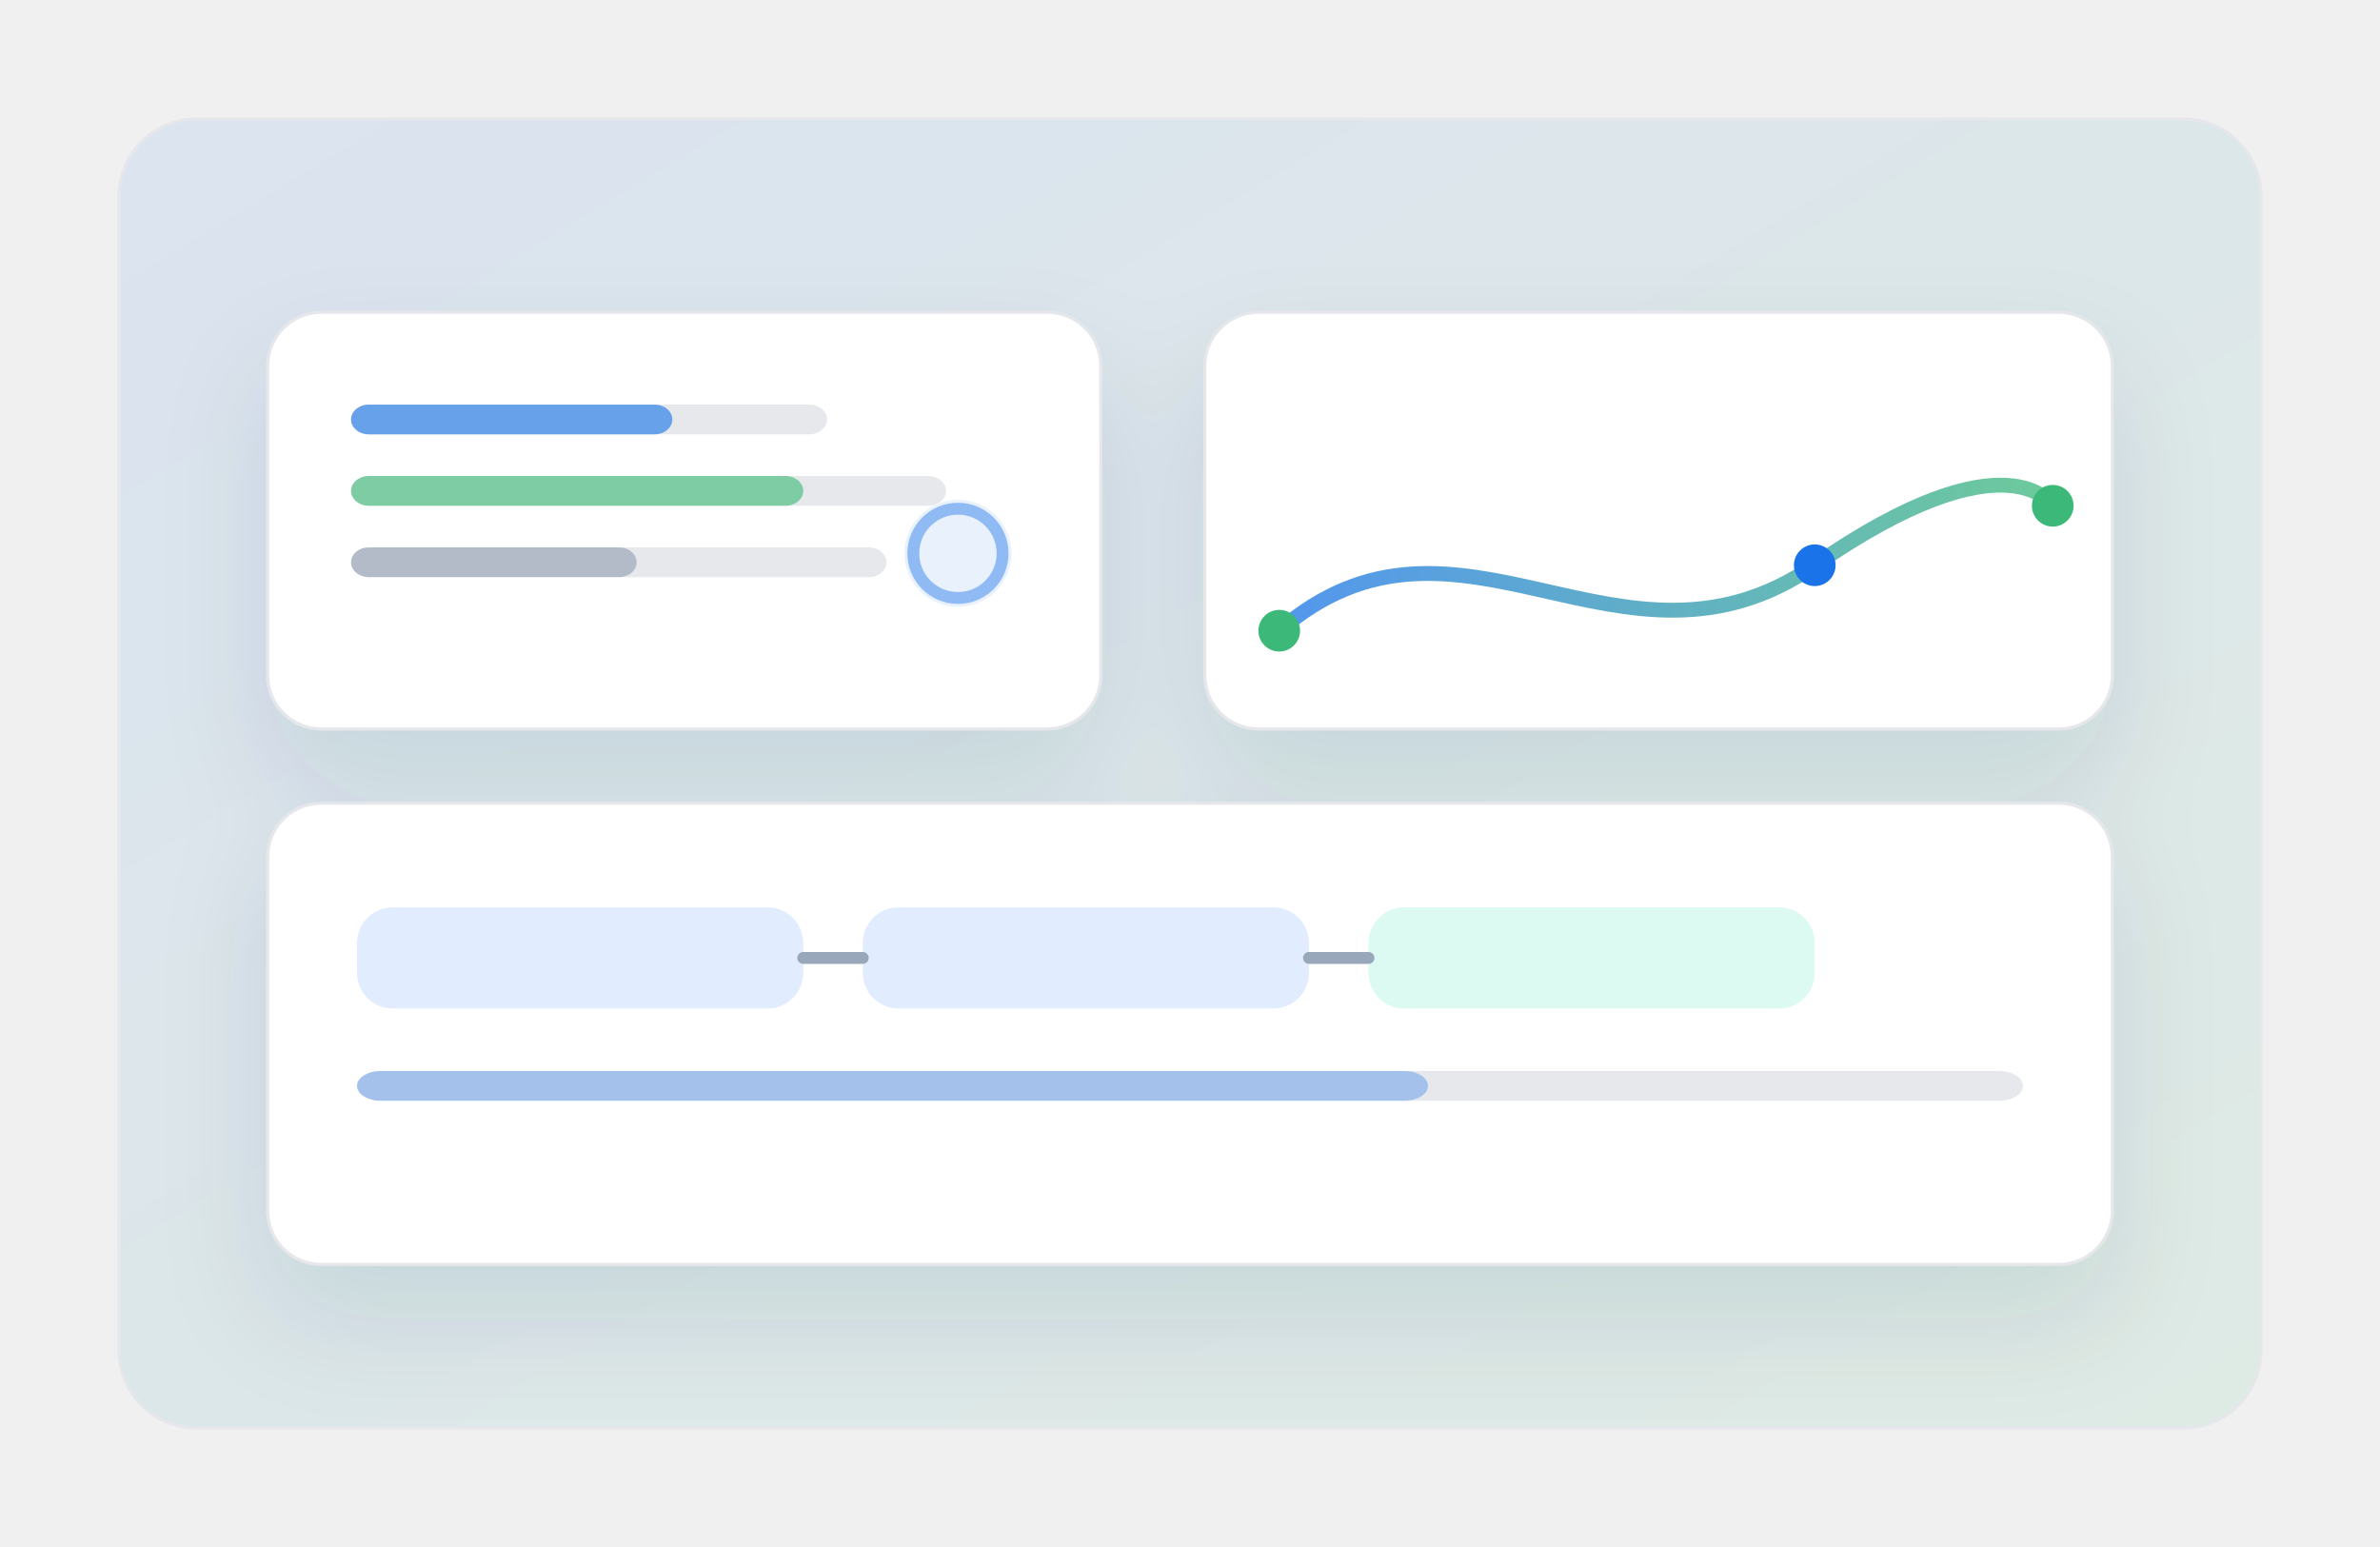
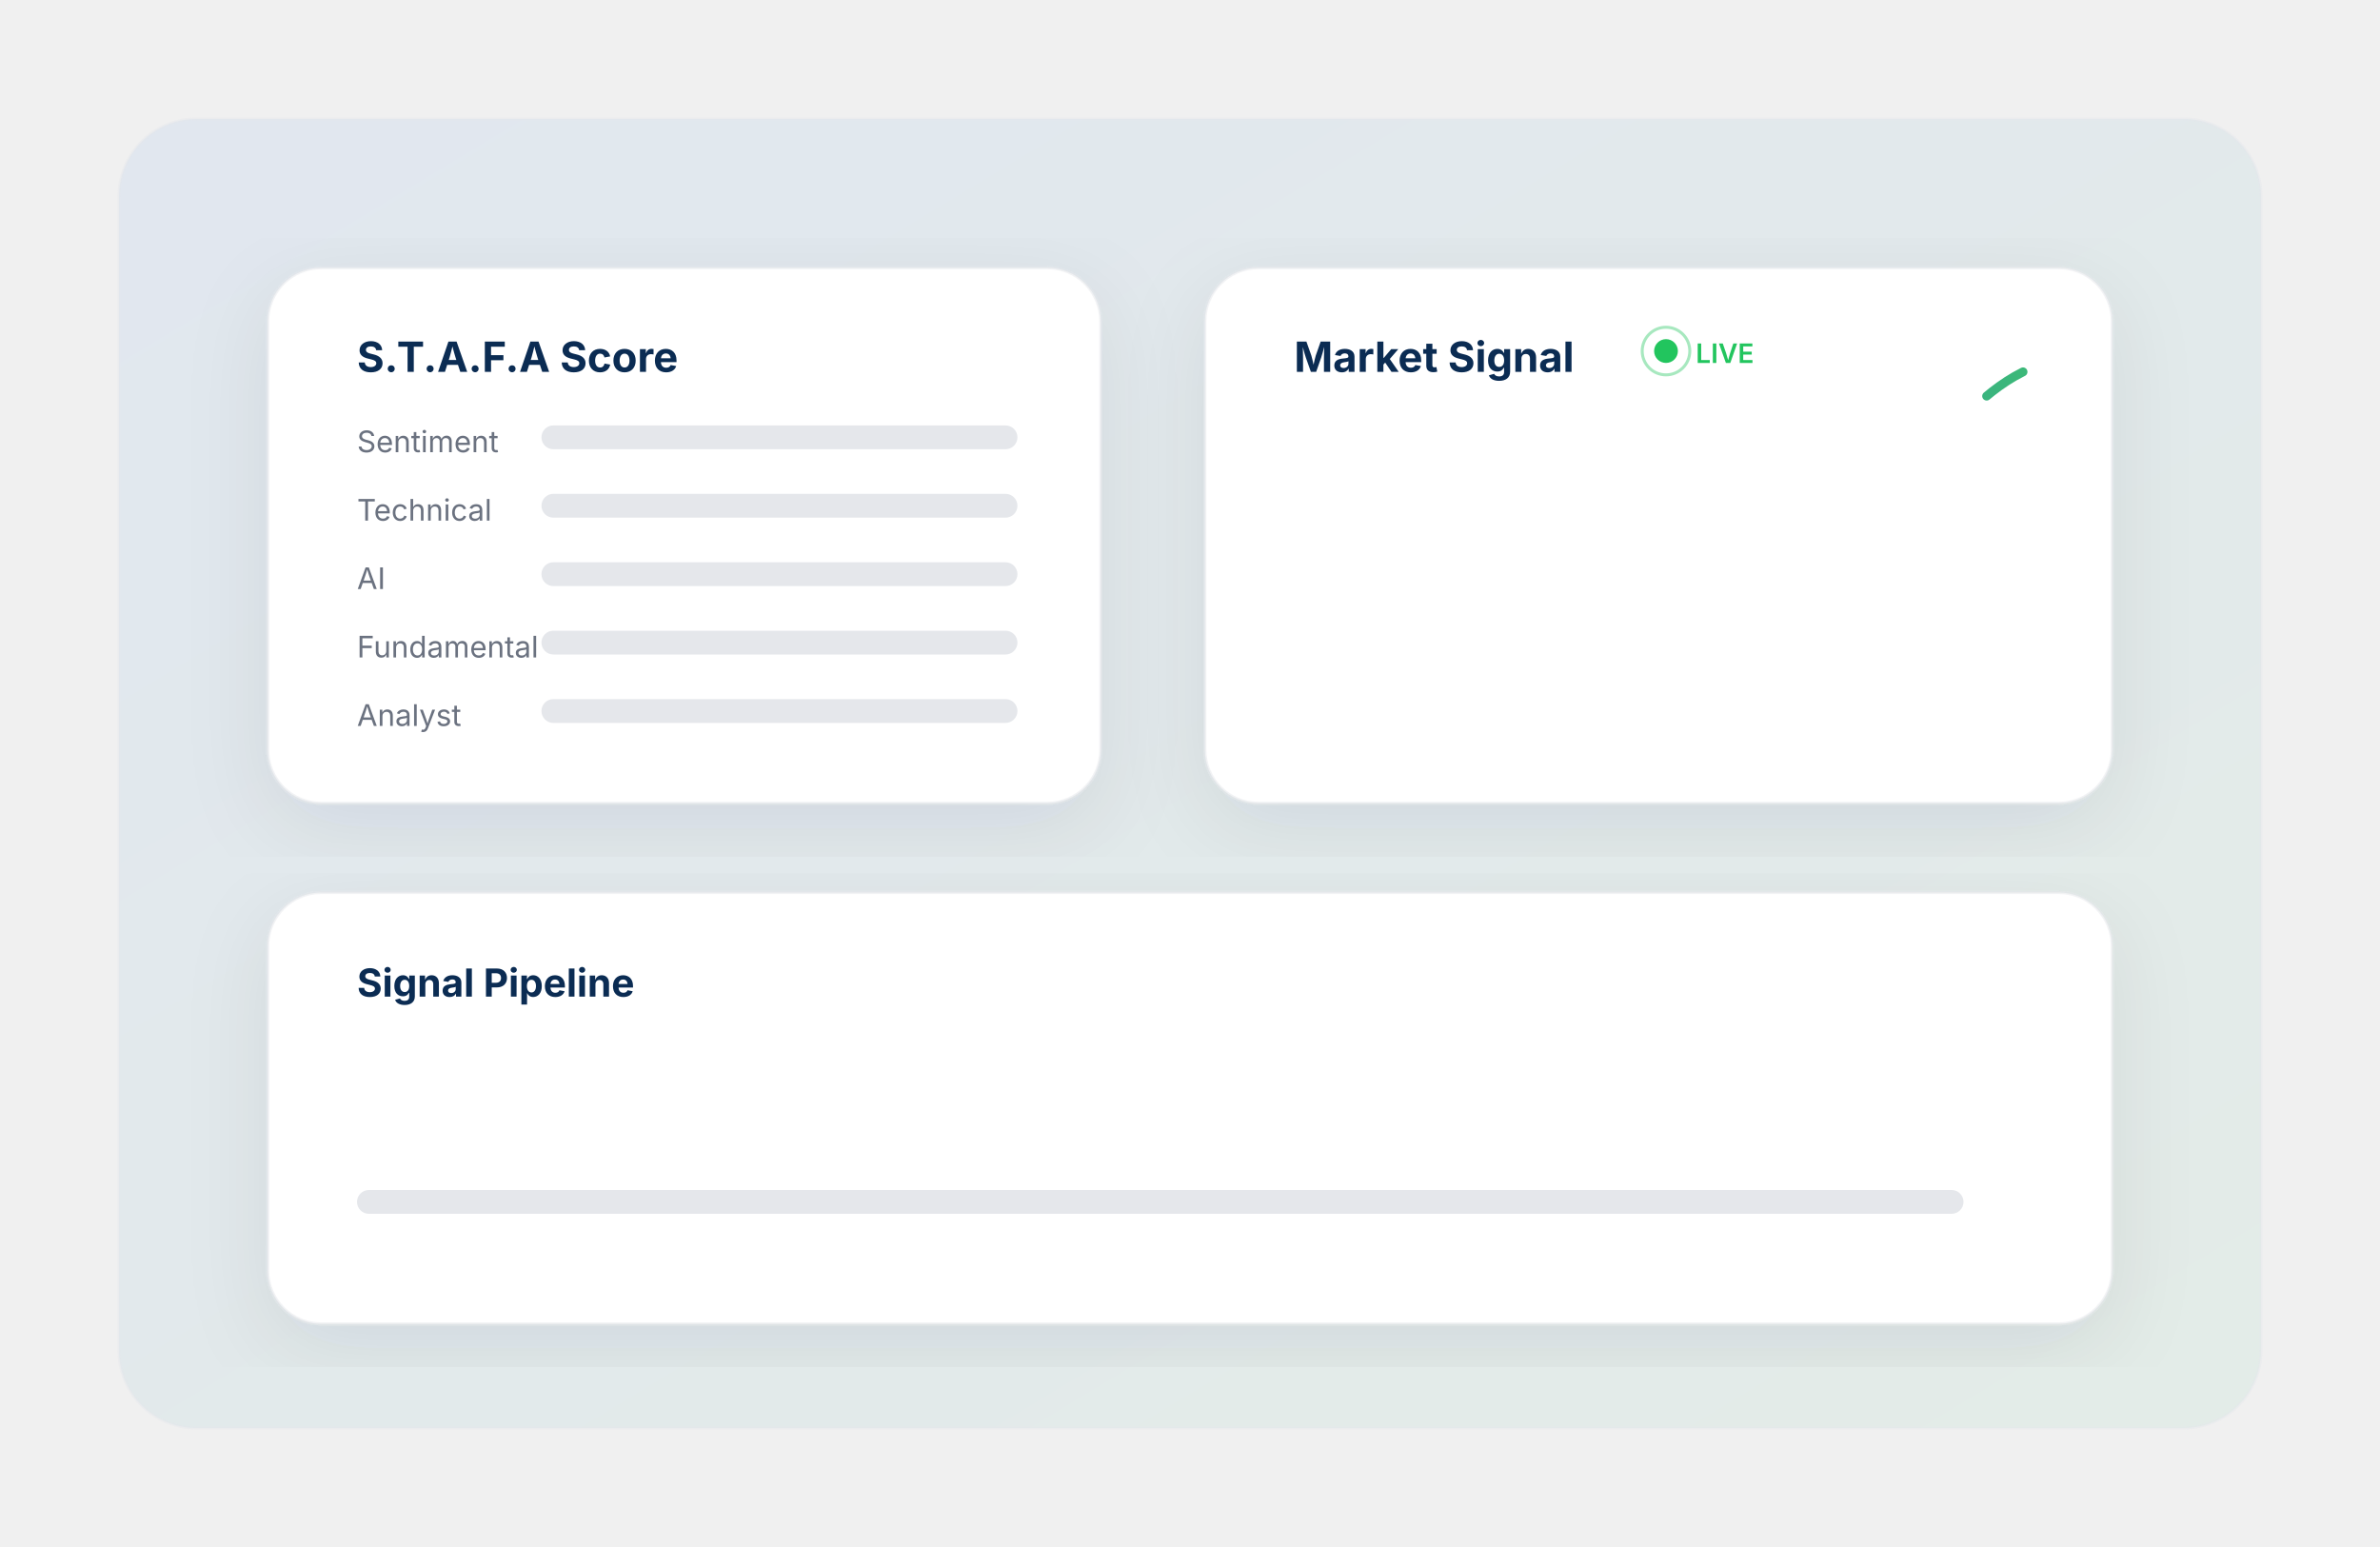
<svg xmlns="http://www.w3.org/2000/svg" viewBox="0 0 800 520" role="img" aria-label="SignalForge product illustration">
  <defs>
-     <linearGradient id="bg" x1="0" y1="0" x2="1" y2="1">
-       <stop offset="0" stop-color="#1a73e8" stop-opacity="0.10" />
-       <stop offset="1" stop-color="#3cb879" stop-opacity="0.10" />
+     <linearGradient id="ftBg" x1="0" y1="0" x2="1" y2="1">
+       <stop offset="0" stop-color="#1a73e8" stop-opacity="0.07" />
+       <stop offset="1" stop-color="#3cb879" stop-opacity="0.07" />
    </linearGradient>
-     <linearGradient id="line" x1="0" y1="0" x2="1" y2="0">
-       <stop offset="0" stop-color="#1a73e8" stop-opacity="0.75" />
-       <stop offset="1" stop-color="#3cb879" stop-opacity="0.75" />
+     <linearGradient id="ftLine" x1="0" y1="0" x2="1" y2="0">
+       <stop offset="0" stop-color="#1a73e8" />
+       <stop offset="1" stop-color="#3cb879" />
    </linearGradient>
-     <filter id="shadow" x="-20%" y="-20%" width="140%" height="140%">
-       <feDropShadow dx="0" dy="18" stdDeviation="18" flood-color="#0b2c53" flood-opacity="0.10" />
+     <linearGradient id="ftBar1" x1="0" y1="0" x2="1" y2="0">
+       <stop offset="0" stop-color="#1a73e8" />
+       <stop offset="1" stop-color="#2563eb" />
+     </linearGradient>
+     <linearGradient id="ftBar2" x1="0" y1="0" x2="1" y2="0">
+       <stop offset="0" stop-color="#3cb879" />
+       <stop offset="1" stop-color="#22c55e" />
+     </linearGradient>
+     <filter id="ftShadow">
+       <feDropShadow dx="0" dy="8" stdDeviation="14" flood-color="#0b2c53" flood-opacity="0.08" />
    </filter>
  </defs>
-   <rect x="40" y="40" width="720" height="440" rx="26" fill="url(#bg)" stroke="#e5e7eb" />
-   <g filter="url(#shadow)">
-     <rect x="90" y="105" width="280" height="140" rx="18" fill="#ffffff" stroke="#e5e7eb" />
-     <rect x="405" y="105" width="305" height="140" rx="18" fill="#ffffff" stroke="#e5e7eb" />
-     <rect x="90" y="270" width="620" height="155" rx="18" fill="#ffffff" stroke="#e5e7eb" />
+   <rect x="40" y="40" width="720" height="440" rx="26" fill="url(#ftBg)" stroke="#e5e7eb" stroke-opacity="0.4" />
+   <g filter="url(#ftShadow)">
+     <rect x="90" y="90" width="280" height="180" rx="18" fill="#ffffff" stroke="#e5e7eb" stroke-opacity="0.5" />
  </g>
-   <g opacity="0.95">
-     <rect x="118" y="136" width="160" height="10" rx="6" fill="#e5e7eb" />
-     <rect x="118" y="136" width="108" height="10" rx="6" fill="#1a73e8" fill-opacity="0.65" />
-     <rect x="118" y="160" width="200" height="10" rx="6" fill="#e5e7eb" />
-     <rect x="118" y="160" width="152" height="10" rx="6" fill="#3cb879" fill-opacity="0.65" />
-     <rect x="118" y="184" width="180" height="10" rx="6" fill="#e5e7eb" />
-     <rect x="118" y="184" width="96" height="10" rx="6" fill="#0b2c53" fill-opacity="0.25" />
-     <circle cx="322" cy="186" r="18" fill="#1a73e8" fill-opacity="0.10" />
-     <path d="M322 171a15 15 0 1 0 0.001 0Z" fill="none" stroke="#1a73e8" stroke-opacity="0.45" stroke-width="4" />
+   <text x="120" y="125" font-family="Inter,system-ui,sans-serif" font-size="14" font-weight="700" fill="#0b2c53">S.T.A.F.A Score</text>
+   <g>
+     <text x="120" y="152" font-family="Inter,system-ui,sans-serif" font-size="10" fill="#6b7280">Sentiment</text>
+     <rect x="182" y="143" width="160" height="8" rx="4" fill="#e5e7eb" />
+     <rect x="182" y="143" width="0" height="8" rx="4" fill="url(#ftBar1)" opacity="0.75">
+       <animate attributeName="width" from="0" to="120" dur="1s" fill="freeze" begin="0.5s" />
+     </rect>
+     <text x="120" y="175" font-family="Inter,system-ui,sans-serif" font-size="10" fill="#6b7280">Technical</text>
+     <rect x="182" y="166" width="160" height="8" rx="4" fill="#e5e7eb" />
+     <rect x="182" y="166" width="0" height="8" rx="4" fill="url(#ftBar2)" opacity="0.75">
+       <animate attributeName="width" from="0" to="140" dur="1s" fill="freeze" begin="0.7s" />
+     </rect>
+     <text x="120" y="198" font-family="Inter,system-ui,sans-serif" font-size="10" fill="#6b7280">AI</text>
+     <rect x="182" y="189" width="160" height="8" rx="4" fill="#e5e7eb" />
+     <rect x="182" y="189" width="0" height="8" rx="4" fill="url(#ftBar1)" opacity="0.65">
+       <animate attributeName="width" from="0" to="105" dur="1s" fill="freeze" begin="0.9s" />
+     </rect>
+     <text x="120" y="221" font-family="Inter,system-ui,sans-serif" font-size="10" fill="#6b7280">Fundamental</text>
+     <rect x="182" y="212" width="160" height="8" rx="4" fill="#e5e7eb" />
+     <rect x="182" y="212" width="0" height="8" rx="4" fill="url(#ftBar2)" opacity="0.7">
+       <animate attributeName="width" from="0" to="130" dur="1s" fill="freeze" begin="1.1s" />
+     </rect>
+     <text x="120" y="244" font-family="Inter,system-ui,sans-serif" font-size="10" fill="#6b7280">Analyst</text>
+     <rect x="182" y="235" width="160" height="8" rx="4" fill="#e5e7eb" />
+     <rect x="182" y="235" width="0" height="8" rx="4" fill="url(#ftBar1)" opacity="0.7">
+       <animate attributeName="width" from="0" to="95" dur="1s" fill="freeze" begin="1.3s" />
+     </rect>
  </g>
-   <g>
-     <path d="M430 212 C 490 160, 545 235, 610 190 S 690 170, 690 170" fill="none" stroke="url(#line)" stroke-width="5" stroke-linecap="round" />
-     <circle cx="430" cy="212" r="7" fill="#3cb879" />
-     <circle cx="610" cy="190" r="7" fill="#1a73e8" />
-     <circle cx="690" cy="170" r="7" fill="#3cb879" />
+   <g filter="url(#ftShadow)">
+     <rect x="405" y="90" width="305" height="180" rx="18" fill="#ffffff" stroke="#e5e7eb" stroke-opacity="0.5" />
  </g>
-   <g opacity="0.95">
-     <rect x="120" y="305" width="150" height="34" rx="12" fill="#e0ebff" />
-     <rect x="290" y="305" width="150" height="34" rx="12" fill="#e0ebff" />
-     <rect x="460" y="305" width="150" height="34" rx="12" fill="#dafaf0" />
-     <path d="M270 322H290" stroke="#94a3b8" stroke-width="4" stroke-linecap="round" />
-     <path d="M440 322H460" stroke="#94a3b8" stroke-width="4" stroke-linecap="round" />
-     <rect x="120" y="360" width="560" height="10" rx="8" fill="#e5e7eb" />
-     <rect x="120" y="360" width="360" height="10" rx="8" fill="#1a73e8" fill-opacity="0.35" />
+   <text x="435" y="125" font-family="Inter,system-ui,sans-serif" font-size="14" font-weight="700" fill="#0b2c53">Market Signal</text>
+   <circle cx="560" cy="118" r="4" fill="#22c55e">
+     <animate attributeName="r" from="3" to="5" dur="1.5s" repeatCount="indefinite" />
+   </circle>
+   <circle cx="560" cy="118" r="8" fill="none" stroke="#22c55e" stroke-width="1" opacity="0.4">
+     <animate attributeName="r" from="5" to="12" dur="1.5s" repeatCount="indefinite" />
+     <animate attributeName="opacity" from="0.4" to="0" dur="1.5s" repeatCount="indefinite" />
+   </circle>
+   <text x="570" y="122" font-family="Inter,system-ui,sans-serif" font-size="9" font-weight="600" fill="#22c55e">LIVE</text>
+   <path d="M430 230 C470 200,490 240,530 190 S580 160,610 170 S650 140,680 125" fill="none" stroke="url(#ftLine)" stroke-width="3" stroke-linecap="round" stroke-dasharray="280" stroke-dashoffset="280">
+     <animate attributeName="stroke-dashoffset" from="280" to="0" dur="2s" fill="freeze" begin="0.5s" />
+   </path>
+   <path d="M430 230 C470 200,490 240,530 190 S580 160,610 170 S650 140,680 125 L680 250 L430 250Z" fill="url(#ftLine)" opacity="0" fill-opacity="0.06">
+     <animate attributeName="opacity" from="0" to="1" dur="0.5s" fill="freeze" begin="2s" />
+   </path>
+   <circle cx="430" cy="230" r="4" fill="#1a73e8" opacity="0">
+     <animate attributeName="opacity" from="0" to="1" dur="0.3s" fill="freeze" begin="1s" />
+   </circle>
+   <circle cx="530" cy="190" r="4" fill="#2563eb" opacity="0">
+     <animate attributeName="opacity" from="0" to="1" dur="0.3s" fill="freeze" begin="1.3s" />
+   </circle>
+   <circle cx="610" cy="170" r="4" fill="#3cb879" opacity="0">
+     <animate attributeName="opacity" from="0" to="1" dur="0.3s" fill="freeze" begin="1.6s" />
+   </circle>
+   <circle cx="680" cy="125" r="5" fill="#22c55e" opacity="0">
+     <animate attributeName="opacity" from="0" to="1" dur="0.3s" fill="freeze" begin="1.9s" />
+   </circle>
+   <g opacity="0" transform="translate(688,118)">
+     <animate attributeName="opacity" from="0" to="1" dur="0.3s" fill="freeze" begin="2.2s" />
+     <text font-family="Inter,system-ui,sans-serif" font-size="12" font-weight="800" fill="#22c55e">▲ BUY</text>
  </g>
+   <g filter="url(#ftShadow)">
+     <rect x="90" y="300" width="620" height="145" rx="18" fill="#ffffff" stroke="#e5e7eb" stroke-opacity="0.5" />
+   </g>
+   <text x="120" y="335" font-family="Inter,system-ui,sans-serif" font-size="13" font-weight="700" fill="#0b2c53">Signal Pipeline</text>
+   <rect x="120" y="350" width="130" height="32" rx="10" fill="#e0ebff" opacity="0">
+     <animate attributeName="opacity" from="0" to="1" dur="0.3s" fill="freeze" begin="1s" />
+   </rect>
+   <text x="145" y="371" font-family="Inter,system-ui,sans-serif" font-size="11" font-weight="600" fill="#1a73e8" opacity="0">
+     Ingest<animate attributeName="opacity" from="0" to="1" dur="0.3s" fill="freeze" begin="1s" />
+   </text>
+   <path d="M255 366 L275 366" stroke="#94a3b8" stroke-width="2" stroke-linecap="round" opacity="0">
+     <animate attributeName="opacity" from="0" to="1" dur="0.2s" fill="freeze" begin="1.2s" />
+   </path>
+   <rect x="280" y="350" width="130" height="32" rx="10" fill="#e0ebff" opacity="0">
+     <animate attributeName="opacity" from="0" to="1" dur="0.3s" fill="freeze" begin="1.3s" />
+   </rect>
+   <text x="305" y="371" font-family="Inter,system-ui,sans-serif" font-size="11" font-weight="600" fill="#1a73e8" opacity="0">
+     Analyze<animate attributeName="opacity" from="0" to="1" dur="0.3s" fill="freeze" begin="1.3s" />
+   </text>
+   <path d="M415 366 L435 366" stroke="#94a3b8" stroke-width="2" stroke-linecap="round" opacity="0">
+     <animate attributeName="opacity" from="0" to="1" dur="0.2s" fill="freeze" begin="1.5s" />
+   </path>
+   <rect x="440" y="350" width="130" height="32" rx="10" fill="#dafaf0" opacity="0">
+     <animate attributeName="opacity" from="0" to="1" dur="0.3s" fill="freeze" begin="1.6s" />
+   </rect>
+   <text x="465" y="371" font-family="Inter,system-ui,sans-serif" font-size="11" font-weight="600" fill="#15803d" opacity="0">
+     Recommend<animate attributeName="opacity" from="0" to="1" dur="0.3s" fill="freeze" begin="1.6s" />
+   </text>
+   <rect x="120" y="400" width="540" height="8" rx="4" fill="#e5e7eb" />
+   <rect x="120" y="400" width="0" height="8" rx="4" fill="url(#ftLine)" opacity="0.5">
+     <animate attributeName="width" from="0" to="540" dur="2s" fill="freeze" begin="1s" />
+   </rect>
+   <text x="120" y="428" font-family="Inter,system-ui,sans-serif" font-size="10" fill="#6b7280" opacity="0">
+     Real-time + scheduled processing · Explainable outputs
+     <animate attributeName="opacity" from="0" to="1" dur="0.3s" fill="freeze" begin="2.5s" />
+   </text>
</svg>
